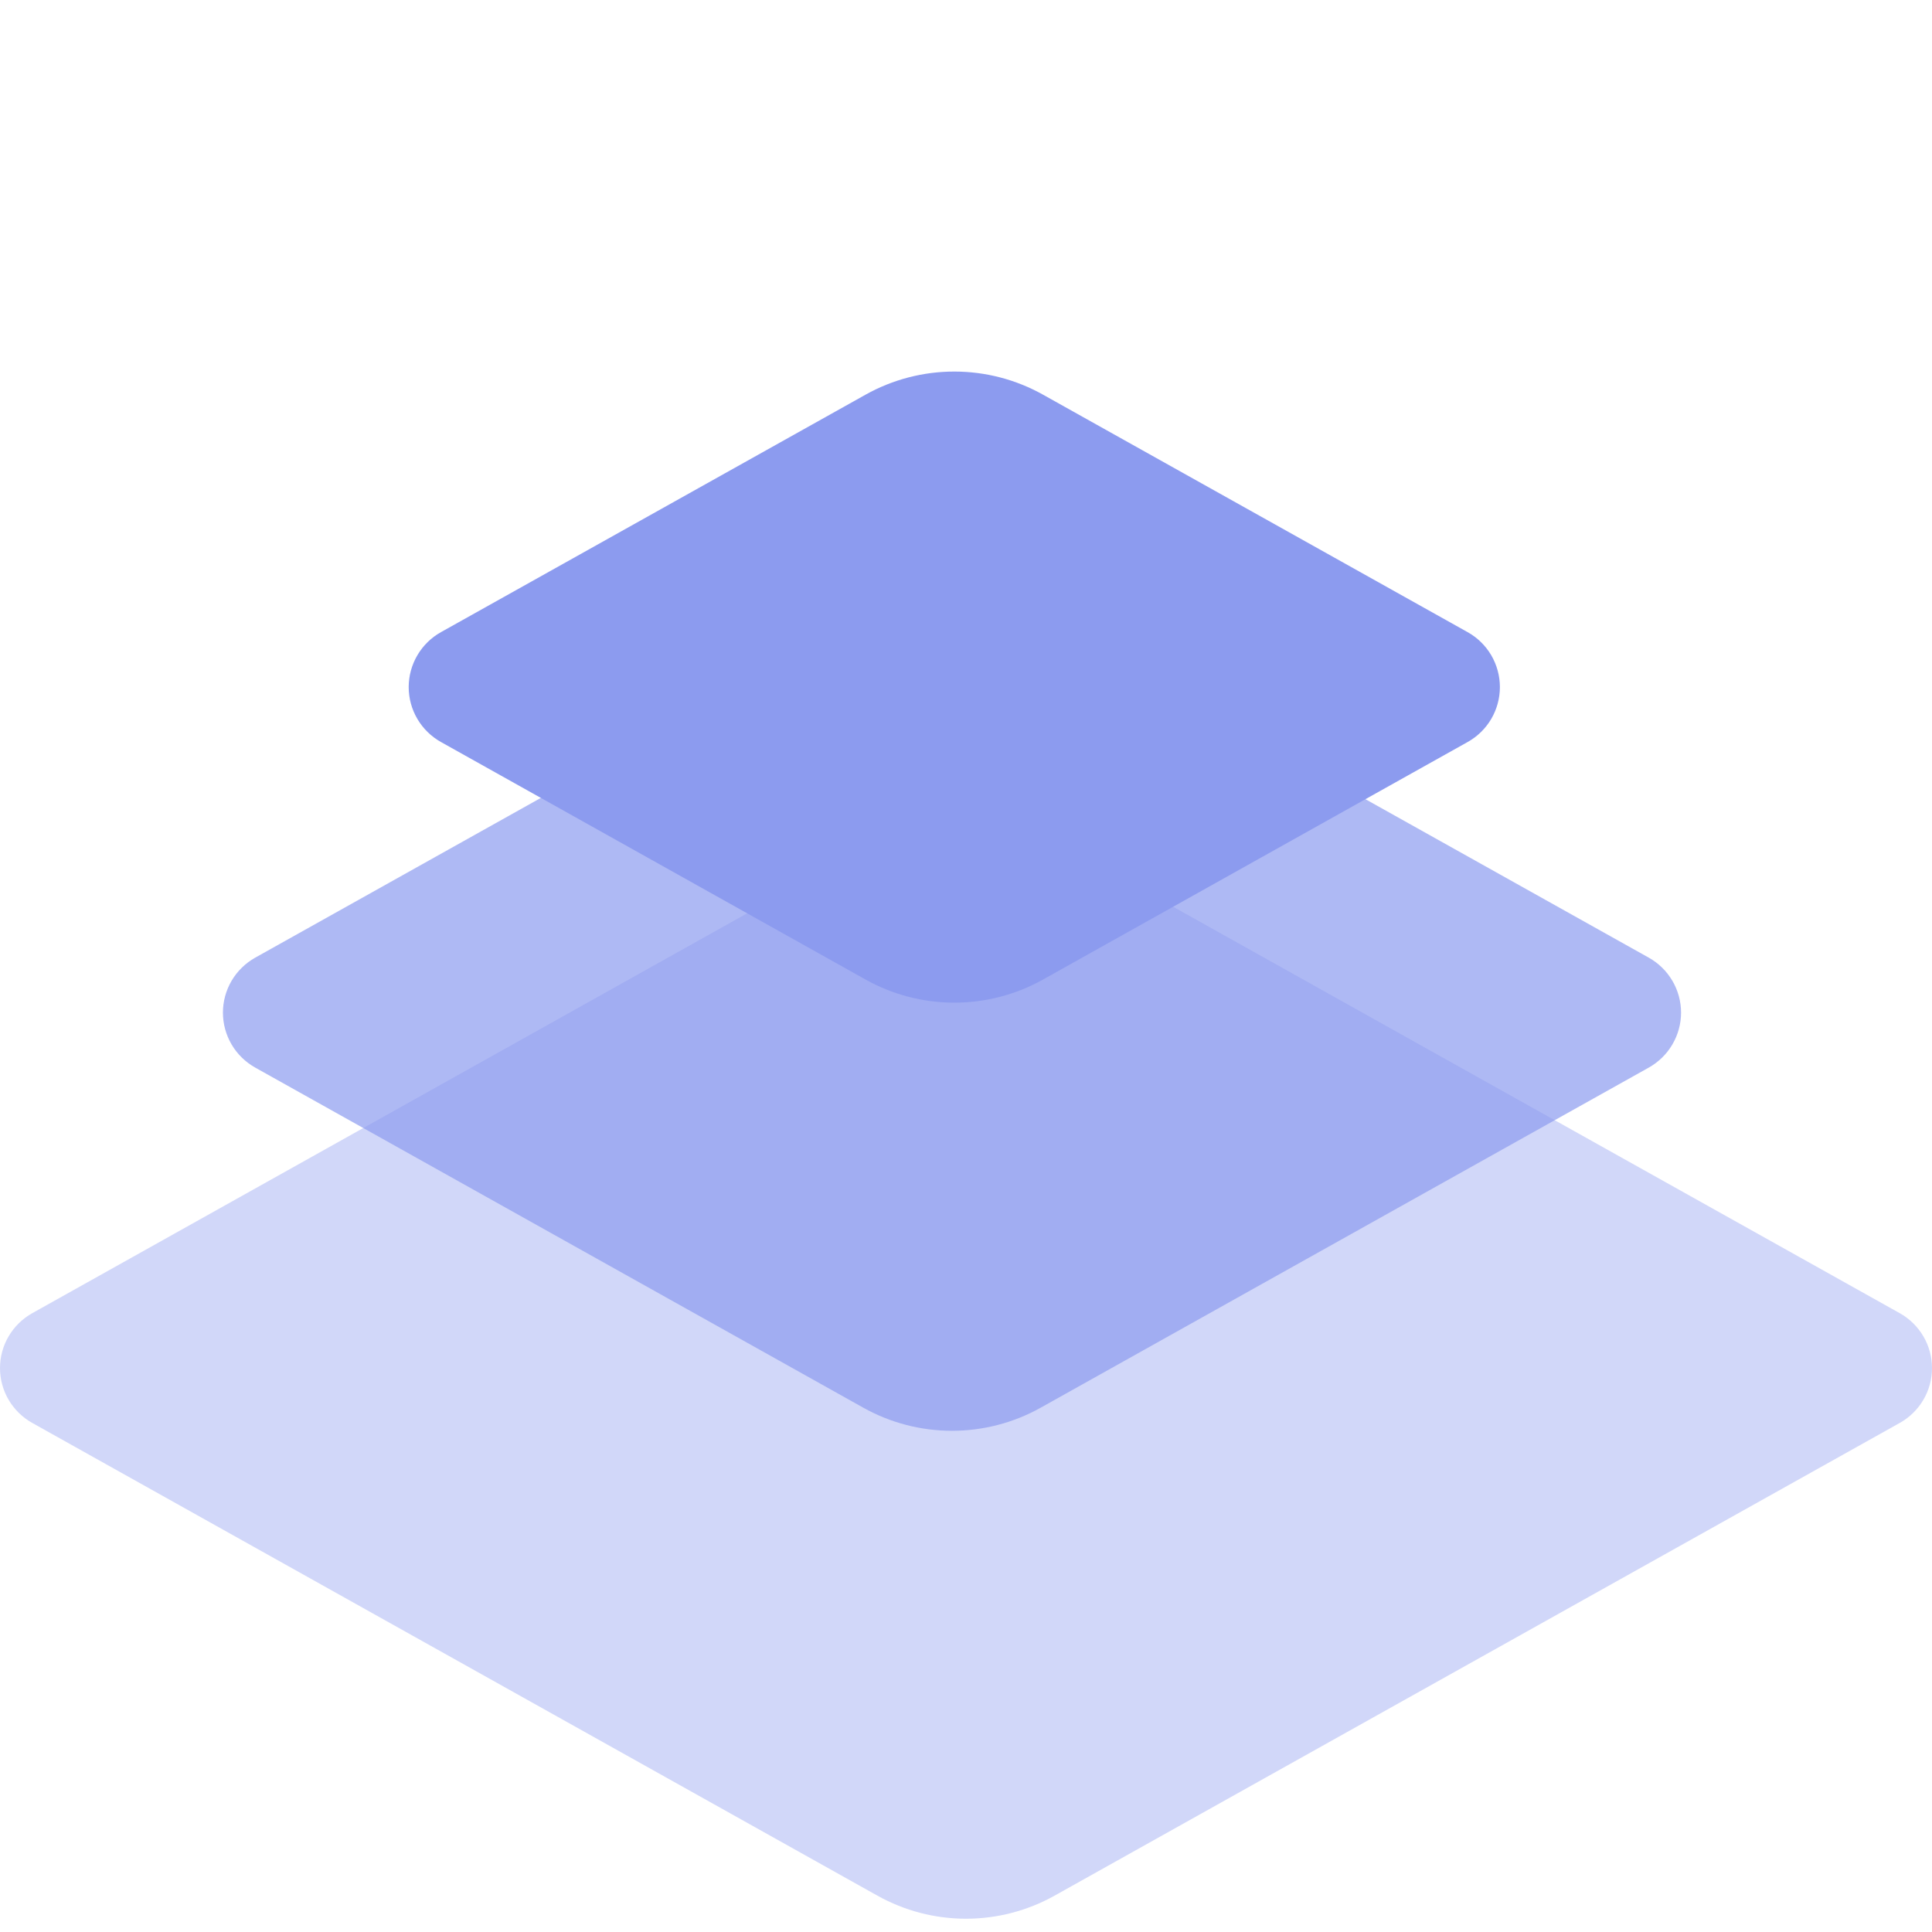
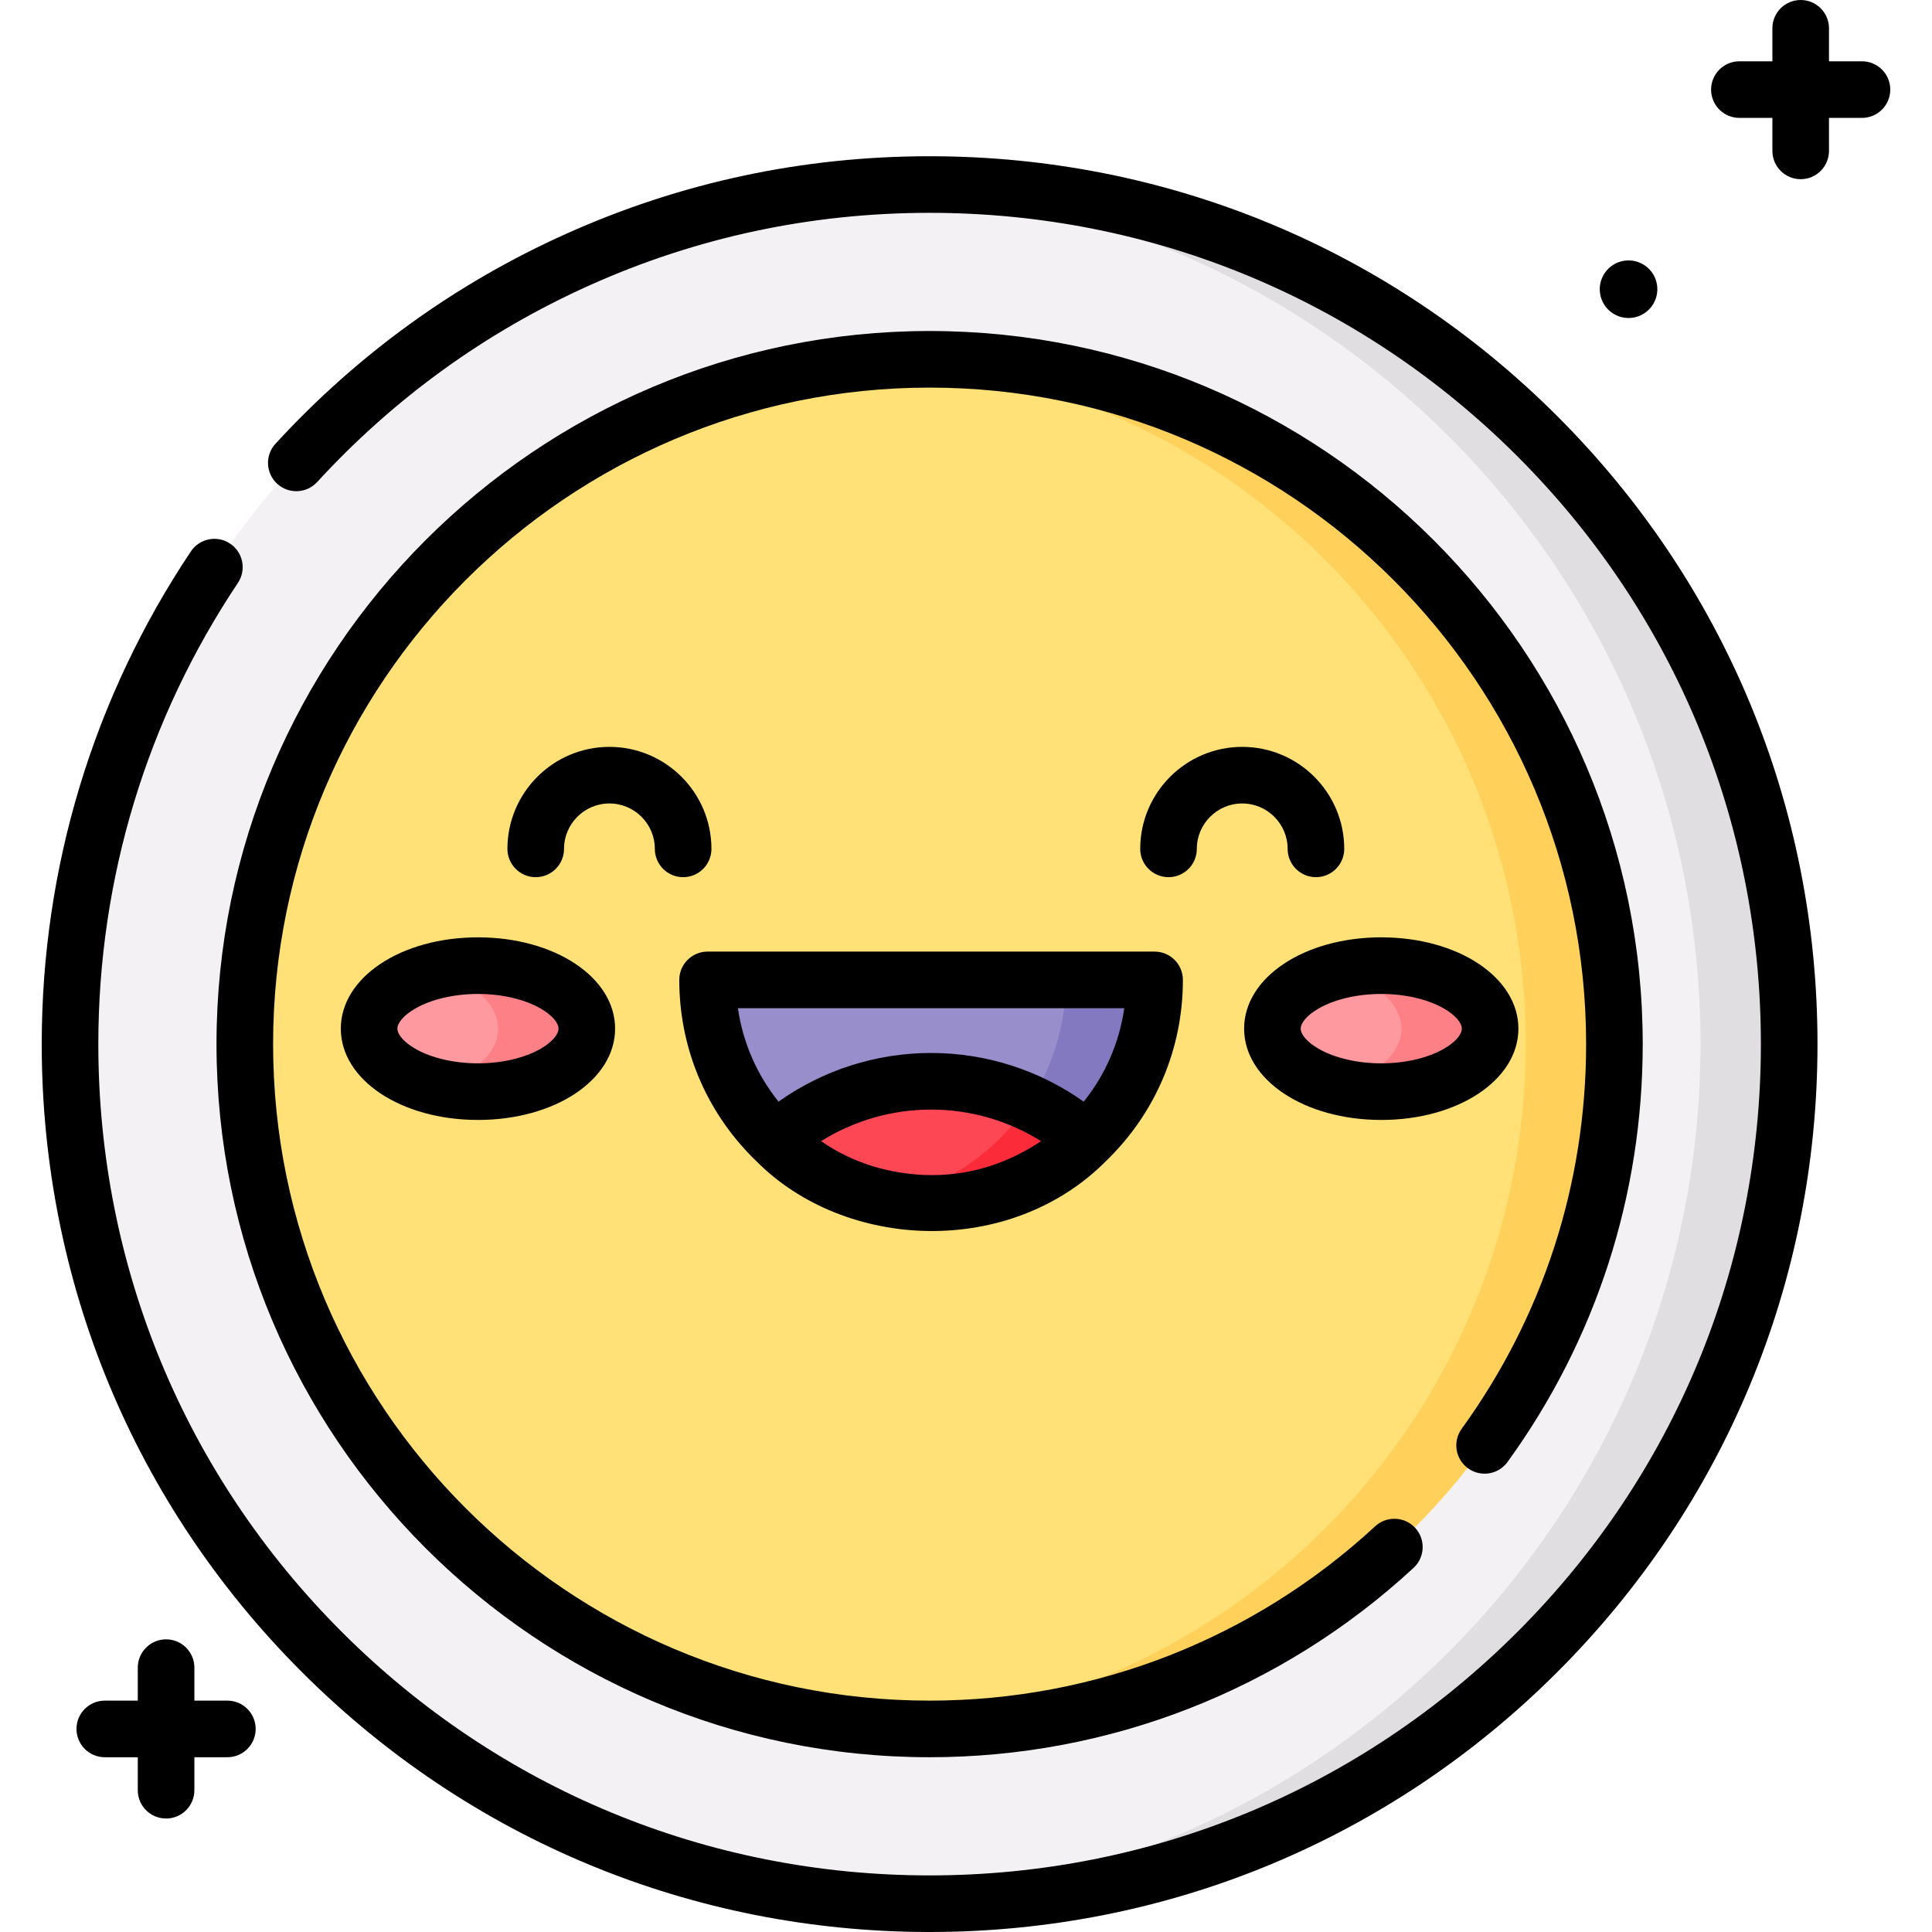
- <svg xmlns="http://www.w3.org/2000/svg" width="52px" height="52px" viewBox="0 0 52 52" version="1.1">
-   <defs>
-     <filter id="filter">
-       <feColorMatrix type="matrix" values="0 0 0 0 0.263 0 0 0 0 0.329 0 0 0 0 0.867 0 0 0 1 0" />
-     </filter>
-   </defs>
-   <g fill="none" stroke="none">
-     <g filter="url(#filter)">
+ <svg xmlns="http://www.w3.org/2000/svg" id="Capa_1" enable-background="new 0 0 512 512" height="512" viewBox="0 0 512 512" width="512">
+   <g>
+     <g>
+       <circle cx="246.356" cy="276.702" fill="#f3f1f4" r="227.798" />
+       <path d="m246.356 48.904c-3.942 0-7.86.1-11.752.298 120.348 6.116 216.046 105.632 216.046 227.5s-95.698 221.384-216.046 227.5c3.893.198 7.811.298 11.752.298 125.809 0 227.798-101.989 227.798-227.798s-101.989-227.798-227.798-227.798z" fill="#e1dee2" />
+       <circle cx="246.356" cy="276.702" fill="#ffe177" r="181.482" />
+       <path d="m246.356 95.22c-3.949 0-7.866.14-11.752.389 94.751 6.058 169.729 84.812 169.729 181.092s-74.979 175.034-169.729 181.093c3.887.249 7.803.389 11.752.389 100.229 0 181.482-81.252 181.482-181.482-.001-100.229-81.253-181.481-181.482-181.481z" fill="#ffd15b" />
      <g>
-         <rect x="0" y="4.26325641e-14" width="52" height="52" />
-         <path d="M23.297,26.364 L11.87,19.973 C11.606,19.826 11.386,19.611 11.233,19.351 C11.081,19.09 11,18.795 11,18.493 C11,18.192 11.081,17.896 11.233,17.636 C11.386,17.376 11.606,17.161 11.87,17.014 L23.297,10.622 C24.026,10.214 24.848,10 25.685,10 C26.521,10 27.344,10.214 28.073,10.622 L39.5,17.014 C39.764,17.161 39.983,17.376 40.136,17.636 C40.289,17.896 40.37,18.192 40.37,18.493 C40.37,18.795 40.289,19.09 40.136,19.351 C39.983,19.611 39.764,19.826 39.5,19.973 L28.073,26.364 C27.344,26.772 26.521,26.986 25.685,26.986 C24.848,26.986 24.026,26.772 23.297,26.364 Z" id="Path" fill="#2196F3" fill-rule="nonzero" transform="translate(25.68495, 18.4932) rotate(180) translate(-25.68495, -18.4932)" />
-         <path d="M23.235,37.888 L6.87,28.735 C6.606,28.587 6.386,28.372 6.234,28.112 C6.081,27.852 6,27.556 6,27.255 C6,26.954 6.081,26.658 6.234,26.398 C6.386,26.138 6.606,25.923 6.87,25.775 L23.235,16.622 C23.964,16.214 24.787,16 25.623,16 C26.459,16 27.282,16.214 28.011,16.622 L44.376,25.775 C44.64,25.923 44.86,26.138 45.013,26.398 C45.165,26.658 45.246,26.954 45.246,27.255 C45.246,27.556 45.165,27.852 45.013,28.112 C44.86,28.372 44.64,28.587 44.376,28.735 L28.011,37.888 C27.282,38.296 26.459,38.51 25.623,38.51 C24.787,38.51 23.964,38.296 23.235,37.888 Z" id="Path" fill="#2196F3" fill-rule="nonzero" opacity="0.7" transform="translate(25.623, 27.25495) rotate(180) translate(-25.623, -27.25495)" />
-         <path d="M23.616,51.022 L0.869,38.299 C0.605,38.151 0.386,37.937 0.233,37.677 C0.08,37.417 0,37.122 0,36.821 C0,36.52 0.08,36.225 0.233,35.965 C0.386,35.706 0.605,35.491 0.869,35.344 L23.616,22.621 C24.344,22.214 25.165,22 26,22 C26.835,22 27.656,22.214 28.384,22.621 L51.131,35.344 C51.395,35.491 51.614,35.706 51.767,35.965 C51.92,36.225 52,36.52 52,36.821 C52,37.122 51.92,37.417 51.767,37.677 C51.614,37.937 51.395,38.151 51.131,38.299 L28.384,51.022 C27.656,51.429 26.835,51.643 26,51.643 C25.165,51.643 24.344,51.429 23.616,51.022 Z" id="Path" fill="#2196F3" fill-rule="nonzero" opacity="0.4" transform="translate(26, 36.8214) rotate(180) translate(-26, -36.8214)" />
+         <path d="m305.979 259.683c0 16.66-6.877 31.716-17.943 42.472-10.676 10.365-25.23 16.76-41.289 16.76-16.048 0-30.613-6.395-41.279-16.77-.201-.18-.401-.381-.601-.581-10.716-10.716-17.352-25.531-17.352-41.88h118.464z" fill="#978ecb" />
      </g>
+       <path d="m282.474 259.683c0 16.66-6.877 31.716-17.943 42.472-8 7.767-18.178 13.304-29.534 15.592 3.798.766 7.727 1.168 11.75 1.168 16.058 0 30.613-6.395 41.289-16.76 11.066-10.756 17.943-25.812 17.943-42.472z" fill="#8379c1" />
+       <g>
+         <ellipse cx="366.048" cy="272.601" fill="#fe99a0" rx="28.844" ry="16.697" />
+         <path d="m366.048 255.904c-4.187 0-8.162.521-11.752 1.449 10.07 2.605 17.092 8.45 17.092 15.247s-7.022 12.642-17.092 15.247c3.591.929 7.565 1.449 11.752 1.449 15.93 0 28.844-7.475 28.844-16.697s-12.914-16.695-28.844-16.695z" fill="#fd8087" />
+         <ellipse cx="126.664" cy="272.601" fill="#fe99a0" rx="28.844" ry="16.697" />
+         <path d="m126.664 255.904c-4.187 0-8.162.521-11.752 1.449 10.071 2.605 17.092 8.45 17.092 15.247s-7.022 12.642-17.092 15.247c3.591.929 7.565 1.449 11.752 1.449 15.93 0 28.844-7.475 28.844-16.697s-12.914-16.695-28.844-16.695z" fill="#fd8087" />
+       </g>
+       <path d="m288.036 302.155c-10.676 10.365-25.23 16.76-41.289 16.76-16.048 0-30.613-6.395-41.279-16.77 11.006-9.703 25.461-15.597 41.279-15.597 15.828 0 30.282 5.894 41.289 15.607z" fill="#fd4755" />
+       <path d="m272.731 292.214c-2.374 3.605-5.117 6.945-8.2 9.941-8 7.767-18.178 13.304-29.534 15.592 3.798.766 7.727 1.168 11.75 1.168 16.058 0 30.613-6.395 41.289-16.76-4.557-4.022-9.713-7.376-15.305-9.941z" fill="#fb2b3a" />
+     </g>
+     <g>
+       <path d="m493.442 16.243h-8.742v-8.743c0-4.142-3.358-7.5-7.5-7.5s-7.5 3.358-7.5 7.5v8.743h-8.743c-4.142 0-7.5 3.358-7.5 7.5s3.358 7.5 7.5 7.5h8.743v8.743c0 4.142 3.358 7.5 7.5 7.5s7.5-3.358 7.5-7.5v-8.743h8.743c4.142 0 7.5-3.358 7.5-7.5s-3.359-7.5-7.501-7.5z" />
+       <path d="m60.256 450.684h-8.743v-8.743c0-4.142-3.358-7.5-7.5-7.5s-7.5 3.358-7.5 7.5v8.743h-8.743c-4.142 0-7.5 3.358-7.5 7.5s3.358 7.5 7.5 7.5h8.743v8.743c0 4.142 3.358 7.5 7.5 7.5s7.5-3.358 7.5-7.5v-8.743h8.743c4.142 0 7.5-3.358 7.5-7.5s-3.358-7.5-7.5-7.5z" />
+       <ellipse cx="431.634" cy="76.571" rx="7.632" ry="7.632" transform="matrix(.987 -.16 .16 .987 -6.692 70.129)" />
+       <path d="m173.537 224.961c0 4.142 3.358 7.5 7.5 7.5s7.5-3.358 7.5-7.5c0-14.906-12.127-27.033-27.033-27.033s-27.033 12.127-27.033 27.033c0 4.142 3.358 7.5 7.5 7.5s7.5-3.358 7.5-7.5c0-6.635 5.398-12.033 12.033-12.033s12.033 5.398 12.033 12.033z" />
+       <path d="m317.17 224.961c0-6.635 5.398-12.033 12.033-12.033s12.033 5.398 12.033 12.033c0 4.142 3.358 7.5 7.5 7.5s7.5-3.358 7.5-7.5c0-14.906-12.127-27.033-27.033-27.033s-27.033 12.127-27.033 27.033c0 4.142 3.358 7.5 7.5 7.5s7.5-3.357 7.5-7.5z" />
+       <path d="m200.325 307.605c23.727 24.028 67.565 25.665 92.938-.071 13.036-12.67 20.215-29.664 20.215-47.851 0-4.142-3.358-7.5-7.5-7.5h-118.463c-4.142 0-7.5 3.358-7.5 7.5 0 17.821 6.942 34.578 19.569 47.205.246.246.494.49.741.717zm44.126 3.755c-8.541-.461-18.049-2.823-26.842-8.947 8.684-5.437 18.765-8.365 29.137-8.365 10.379 0 20.462 2.929 29.145 8.368-8.544 5.671-18.907 9.533-31.44 8.944zm53.494-44.177c-1.307 9.096-4.992 17.589-10.75 24.769-11.771-8.356-25.877-12.904-40.448-12.904-14.561 0-28.663 4.545-40.435 12.895-5.756-7.186-9.449-15.683-10.76-24.76z" />
+       <path d="m246.356 41.404c-33.534 0-65.927 6.91-96.28 20.538-29.319 13.164-55.251 31.89-77.077 55.659-2.801 3.051-2.599 7.795.452 10.597s7.795 2.599 10.597-.452c20.44-22.26 44.722-39.796 72.172-52.12 28.408-12.755 58.734-19.222 90.136-19.222 58.844 0 114.166 22.915 155.774 64.523 41.608 41.609 64.523 96.931 64.523 155.774s-22.915 114.166-64.523 155.774c-41.609 41.61-96.93 64.525-155.774 64.525s-114.166-22.915-155.774-64.524-64.524-96.931-64.524-155.774c0-43.749 12.792-86.017 36.994-122.235 2.301-3.444 1.375-8.102-2.069-10.403-3.444-2.302-8.102-1.375-10.403 2.069-25.855 38.693-39.522 83.843-39.522 130.569 0 62.851 24.475 121.939 68.917 166.381s103.53 68.917 166.381 68.917 121.939-24.475 166.381-68.917 68.917-103.53 68.917-166.381-24.475-121.939-68.917-166.381-103.53-68.917-166.381-68.917z" />
+       <path d="m389.036 389.115c3.355 2.43 8.044 1.679 10.474-1.675 23.438-32.362 35.828-70.655 35.828-110.738 0-104.205-84.777-188.981-188.981-188.981-104.205 0-188.982 84.777-188.982 188.981 0 104.205 84.777 188.982 188.982 188.982 47.704 0 93.253-17.824 128.259-50.188 3.042-2.812 3.228-7.557.416-10.598-2.811-3.042-7.556-3.228-10.598-.416-32.226 29.793-74.16 46.202-118.077 46.202-95.934 0-173.982-78.048-173.982-173.982s78.048-173.981 173.982-173.981 173.981 78.048 173.981 173.981c0 36.903-11.403 72.153-32.976 101.939-2.43 3.355-1.68 8.044 1.674 10.474z" />
+       <path d="m366.047 296.797c20.38 0 36.345-10.628 36.345-24.196s-15.964-24.197-36.345-24.197c-20.38 0-36.344 10.628-36.344 24.197 0 13.568 15.964 24.196 36.344 24.196zm-16.638-29.511c4.261-2.467 10.326-3.881 16.639-3.881s12.378 1.415 16.639 3.881c2.902 1.68 4.706 3.717 4.706 5.315s-1.803 3.635-4.706 5.315c-4.261 2.467-10.326 3.881-16.639 3.881s-12.377-1.415-16.639-3.881c-2.902-1.68-4.706-3.717-4.706-5.315 0-1.599 1.803-3.635 4.706-5.315z" />
+       <path d="m126.664 248.404c-20.38 0-36.344 10.628-36.344 24.197 0 13.568 15.964 24.196 36.344 24.196s36.344-10.628 36.344-24.196-15.964-24.197-36.344-24.197zm16.639 29.512c-4.261 2.467-10.326 3.881-16.639 3.881s-12.377-1.415-16.639-3.881c-2.902-1.68-4.706-3.717-4.706-5.315 0-1.599 1.803-3.635 4.706-5.315 4.261-2.467 10.326-3.881 16.639-3.881s12.377 1.415 16.639 3.881c2.902 1.68 4.706 3.717 4.706 5.315-.001 1.598-1.804 3.635-4.706 5.315z" />
    </g>
  </g>
</svg>
